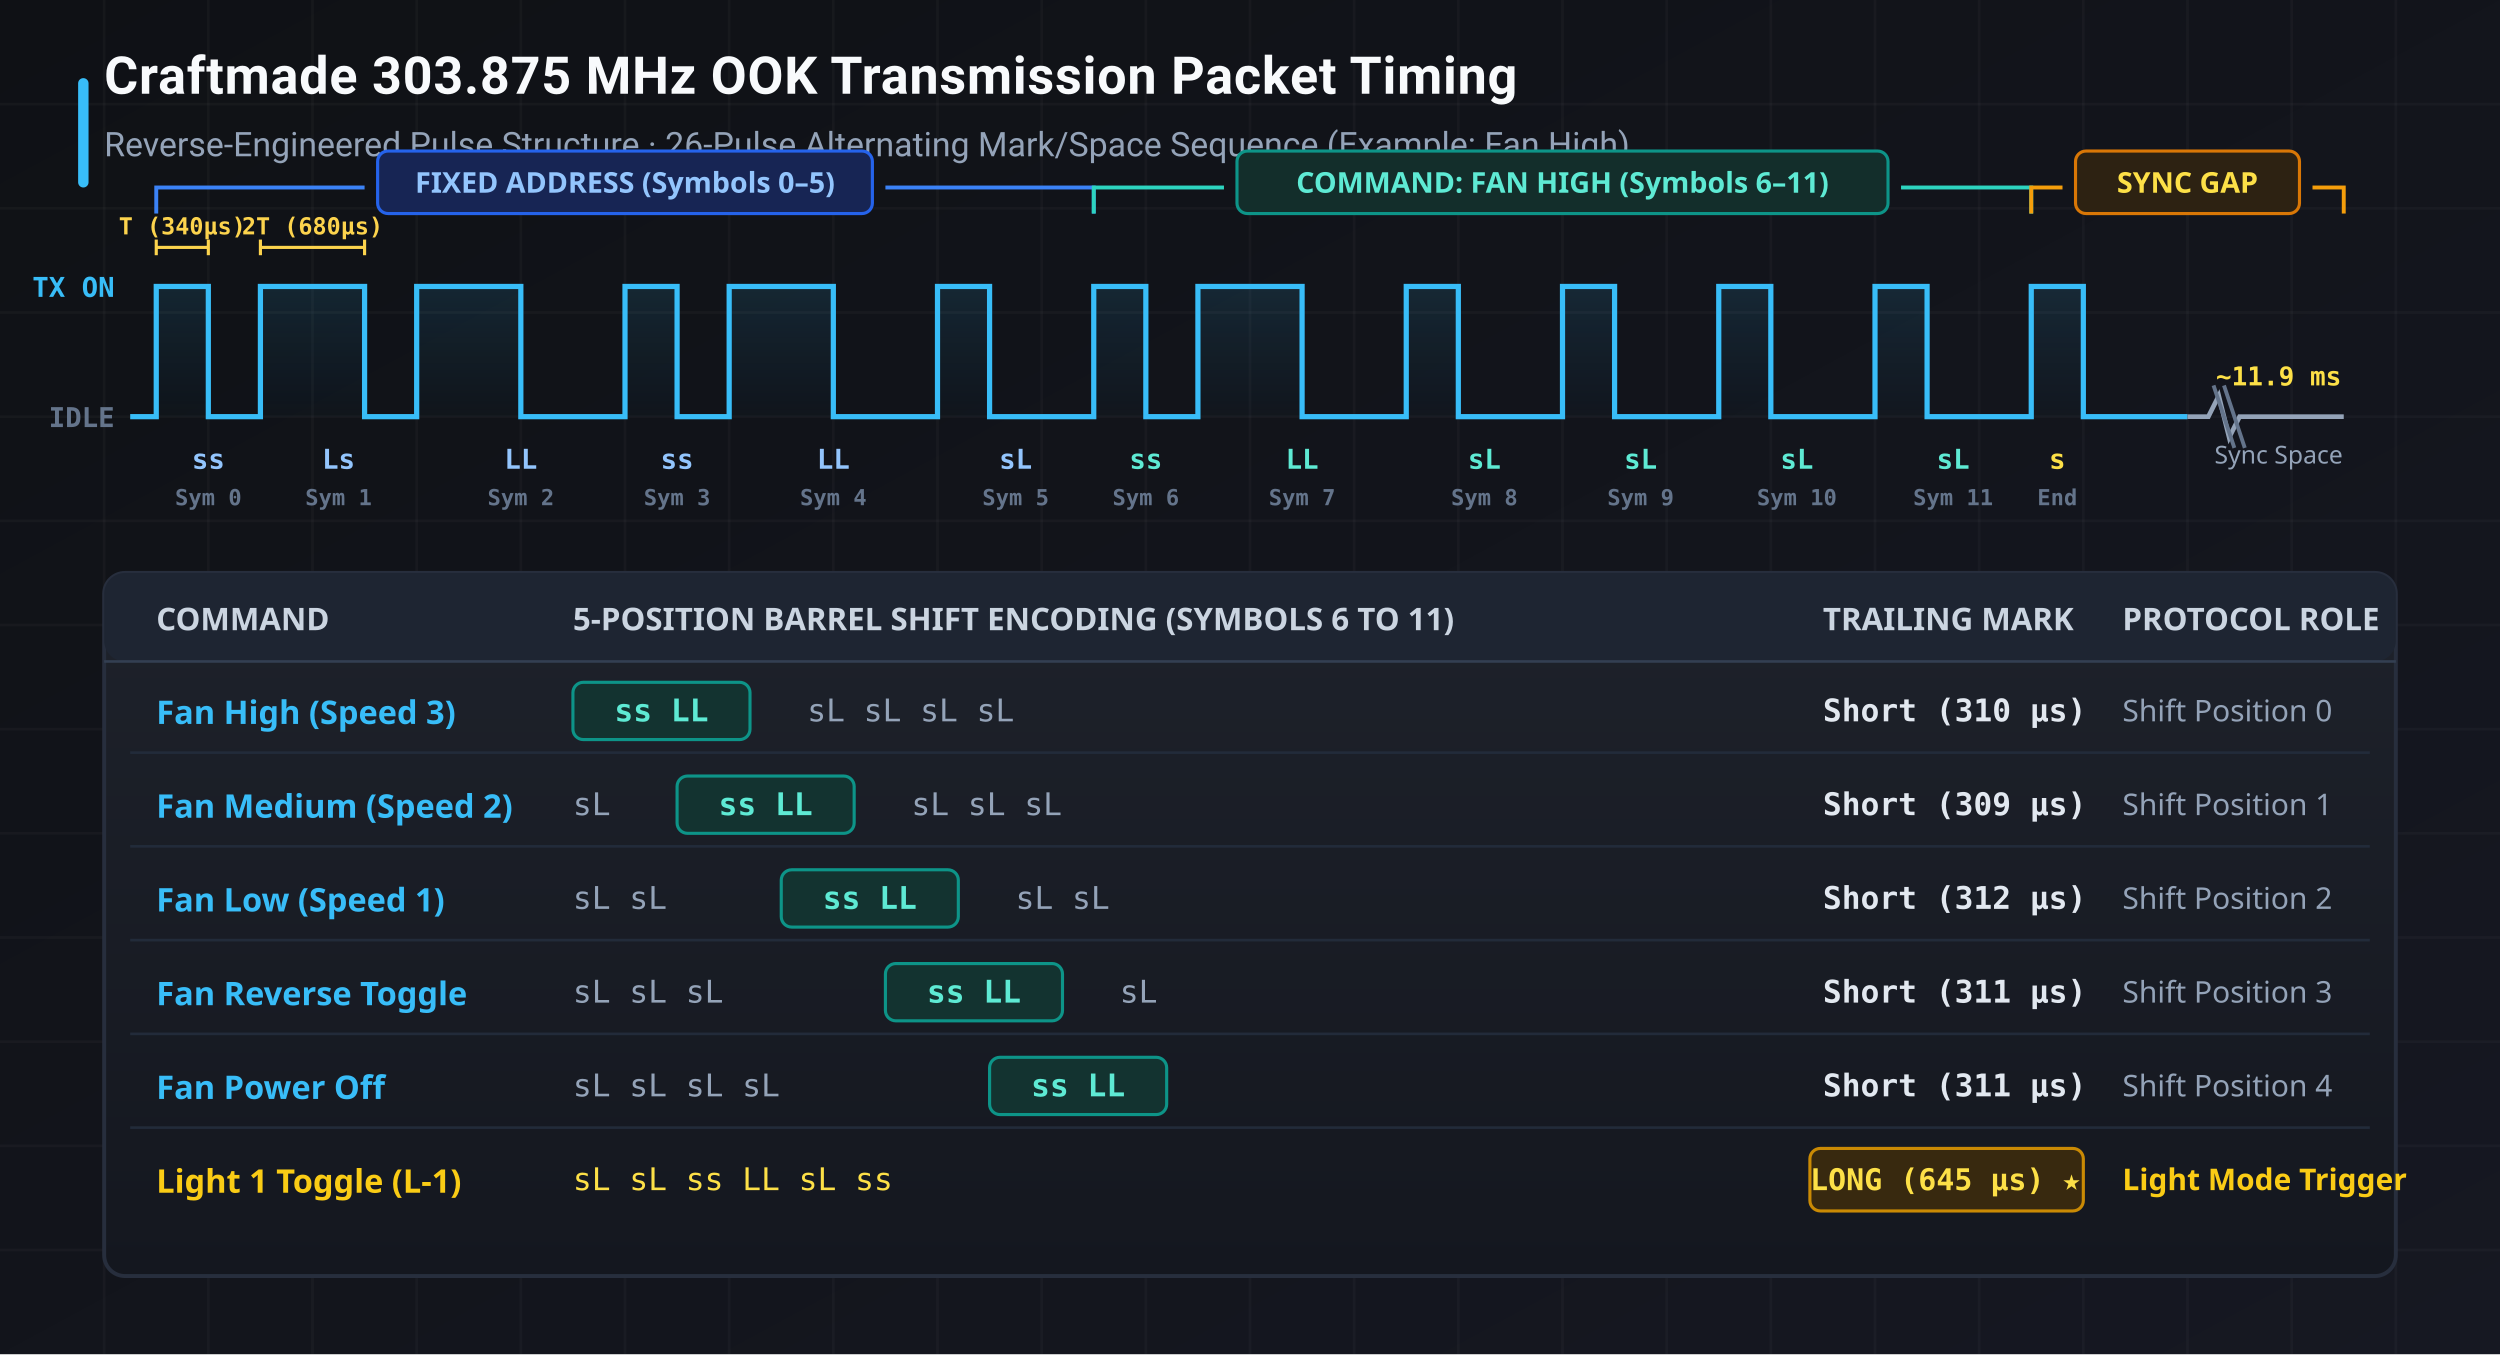
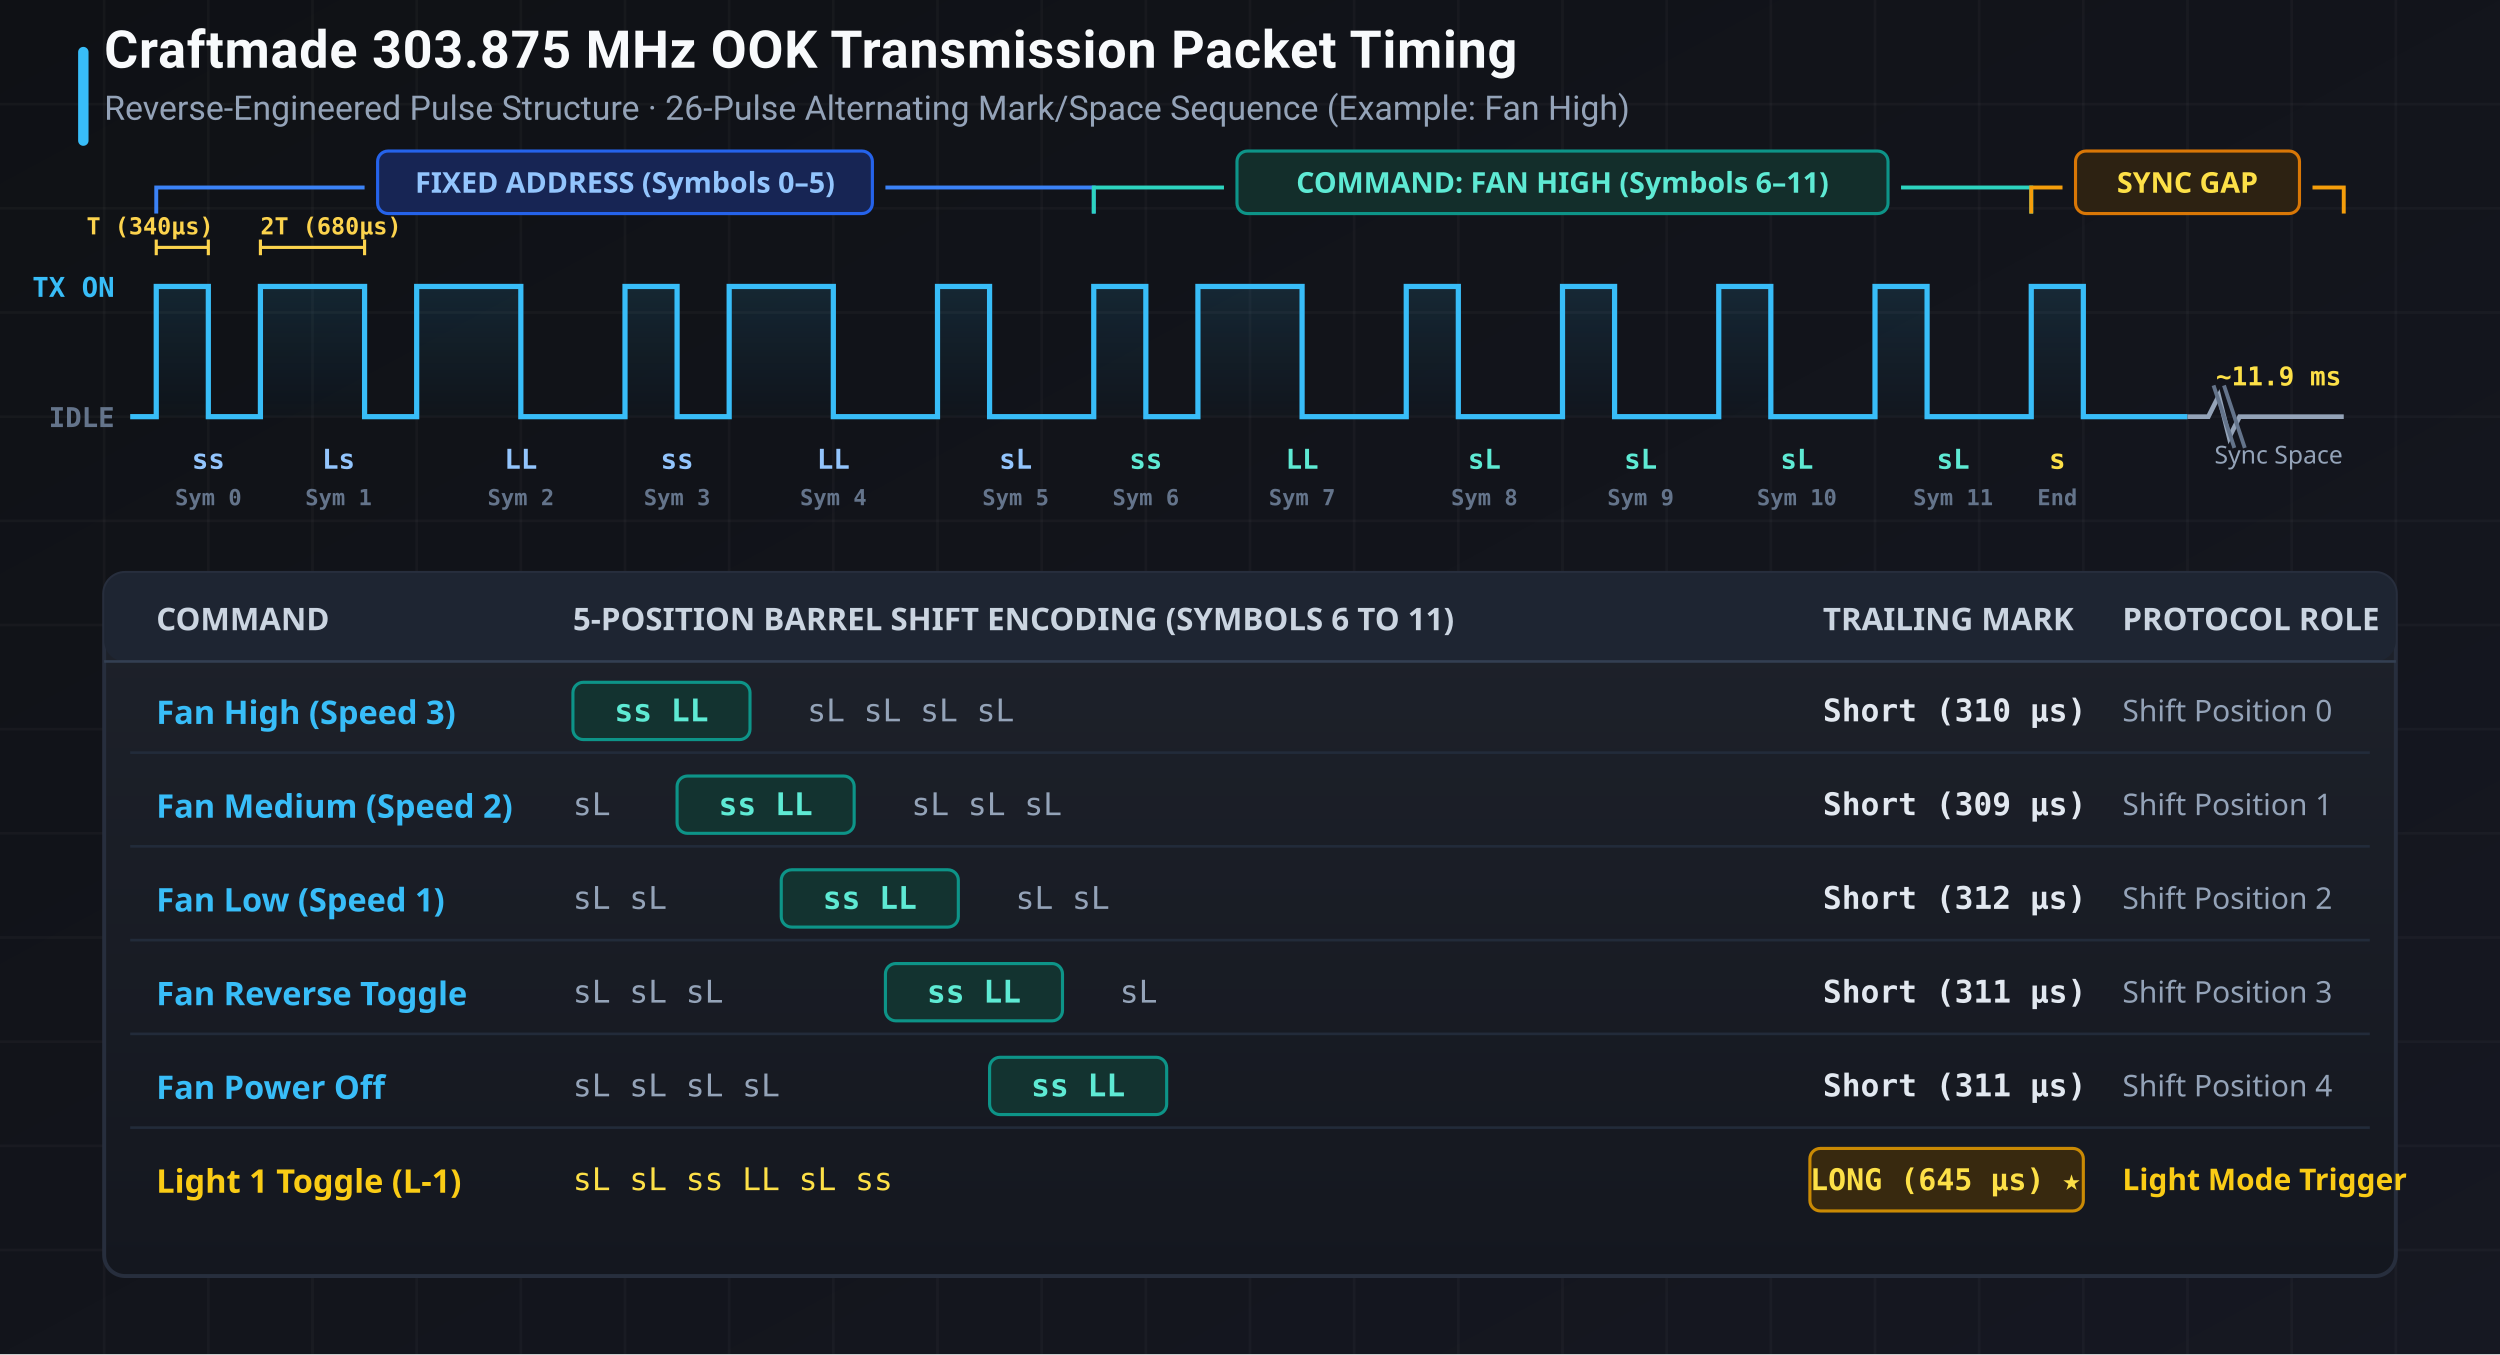
<svg xmlns="http://www.w3.org/2000/svg" viewBox="0 0 960 520" width="960" height="520">
  <defs>
    <linearGradient id="bgGrad" x1="0%" y1="0%" x2="100%" y2="100%">
      <stop offset="0%" stop-color="#0f1115" />
      <stop offset="100%" stop-color="#161822" />
    </linearGradient>
    <linearGradient id="pulseFill" x1="0%" y1="0%" x2="0%" y2="100%">
      <stop offset="0%" stop-color="#38bdf8" stop-opacity="0.12" />
      <stop offset="100%" stop-color="#0284c7" stop-opacity="0.02" />
    </linearGradient>
    <linearGradient id="cardGrad" x1="0%" y1="0%" x2="0%" y2="100%">
      <stop offset="0%" stop-color="#1e222b" />
      <stop offset="100%" stop-color="#14171f" />
    </linearGradient>
  </defs>
  <rect width="960" height="520" fill="url(#bgGrad)" />
  <g stroke="#ffffff" stroke-opacity="0.03" stroke-width="1">
    <path d="M0 40 H960 M0 80 H960 M0 120 H960 M0 160 H960 M0 200 H960 M0 240 H960 M0 280 H960 M0 320 H960 M0 360 H960 M0 400 H960 M0 440 H960 M0 480 H960" />
    <path d="M40 0 V520 M80 0 V520 M120 0 V520 M160 0 V520 M200 0 V520 M240 0 V520 M280 0 V520 M320 0 V520 M360 0 V520 M400 0 V520 M440 0 V520 M480 0 V520 M520 0 V520 M560 0 V520 M600 0 V520 M640 0 V520 M680 0 V520 M720 0 V520 M760 0 V520 M800 0 V520 M840 0 V520 M880 0 V520 M920 0 V520" />
  </g>
-   <g transform="translate(40, 36)">
-     <rect x="-10" y="-6" width="4" height="42" fill="#38bdf8" rx="2" />
+   <g transform="translate(40, 26)">
+     <rect x="-10" y="-8" width="4" height="38" fill="#38bdf8" rx="2" />
    <text font-family="system-ui, -apple-system, Segoe UI, Roboto, sans-serif" font-size="20" font-weight="700" fill="#f8fafc" letter-spacing="0.3">Craftmade 303.875 MHz OOK Transmission Packet Timing</text>
-     <text y="24" font-family="system-ui, -apple-system, Segoe UI, Roboto, sans-serif" font-size="13" fill="#94a3b8">Reverse-Engineered Pulse Structure · 26-Pulse Alternating Mark/Space Sequence (Example: Fan High)</text>
+     <text y="20" font-family="system-ui, -apple-system, Segoe UI, Roboto, sans-serif" font-size="13" fill="#94a3b8">Reverse-Engineered Pulse Structure · 26-Pulse Alternating Mark/Space Sequence (Example: Fan High)</text>
  </g>
  <g transform="translate(60, 68)">
    <path d="M 0 14 L 0 4 L 80 4 M 280 4 L 360 4 L 360 14" fill="none" stroke="#3b82f6" stroke-width="1.5" />
    <rect x="85" y="-10" width="190" height="24" rx="4" fill="#172554" stroke="#2563eb" stroke-width="1.2" />
    <text x="180" y="6" font-family="system-ui, sans-serif" font-size="11" font-weight="700" fill="#93c5fd" text-anchor="middle">FIXED ADDRESS (Symbols 0–5)</text>
  </g>
  <g transform="translate(420, 68)">
    <path d="M 0 14 L 0 4 L 50 4 M 310 4 L 360 4 L 360 14" fill="none" stroke="#2dd4bf" stroke-width="1.5" />
    <rect x="55" y="-10" width="250" height="24" rx="4" fill="#132e2b" stroke="#0d9488" stroke-width="1.2" />
    <text x="180" y="6" font-family="system-ui, sans-serif" font-size="11" font-weight="700" fill="#5eead4" text-anchor="middle">COMMAND: FAN HIGH (Symbols 6–11)</text>
  </g>
  <g transform="translate(780, 68)">
    <path d="M 0 14 L 0 4 L 12 4 M 108 4 L 120 4 L 120 14" fill="none" stroke="#f59e0b" stroke-width="1.5" />
    <rect x="17" y="-10" width="86" height="24" rx="4" fill="#2d2212" stroke="#d97706" stroke-width="1.2" />
    <text x="60" y="6" font-family="system-ui, sans-serif" font-size="11" font-weight="700" fill="#fde047" text-anchor="middle">SYNC GAP</text>
  </g>
  <path d="     M 60 160      L 60 110 L 80 110 L 80 160      L 100 160 L 100 110 L 140 110 L 140 160      L 160 160 L 160 110 L 200 110 L 200 160      L 240 160 L 240 110 L 260 110 L 260 160      L 280 160 L 280 110 L 320 110 L 320 160      L 360 160 L 360 110 L 380 110 L 380 160      L 420 160 L 420 110 L 440 110 L 440 160      L 460 160 L 460 110 L 500 110 L 500 160      L 540 160 L 540 110 L 560 110 L 560 160      L 600 160 L 600 110 L 620 110 L 620 160      L 660 160 L 660 110 L 680 110 L 680 160      L 720 160 L 720 110 L 740 110 L 740 160      L 780 160 L 780 110 L 800 110 L 800 160      L 900 160   " fill="url(#pulseFill)" />
  <path d="     M 50 160      L 60 160 L 60 110 L 80 110 L 80 160      L 100 160 L 100 110 L 140 110 L 140 160      L 160 160 L 160 110 L 200 110 L 200 160      L 240 160 L 240 110 L 260 110 L 260 160      L 280 160 L 280 110 L 320 110 L 320 160      L 360 160 L 360 110 L 380 110 L 380 160      L 420 160 L 420 110 L 440 110 L 440 160      L 460 160 L 460 110 L 500 110 L 500 160      L 540 160 L 540 110 L 560 110 L 560 160      L 600 160 L 600 110 L 620 110 L 620 160      L 660 160 L 660 110 L 680 110 L 680 160      L 720 160 L 720 110 L 740 110 L 740 160      L 780 160 L 780 110 L 800 110 L 800 160      L 840 160   " fill="none" stroke="#38bdf8" stroke-width="2" />
  <g stroke="#94a3b8" stroke-width="1.8" fill="none">
    <path d="M 840 160 L 848 160 L 852 152 L 856 168 L 860 160 L 900 160" />
    <path d="M 850 148 L 858 172" stroke="#64748b" stroke-width="1.5" />
    <path d="M 854 148 L 862 172" stroke="#64748b" stroke-width="1.5" />
  </g>
  <text x="44" y="114" font-family="monospace" font-size="10.5" font-weight="700" fill="#38bdf8" text-anchor="end">TX ON</text>
  <text x="44" y="164" font-family="monospace" font-size="10.5" font-weight="700" fill="#64748b" text-anchor="end">IDLE</text>
  <g transform="translate(60, 95)">
    <line x1="0" y1="0" x2="20" y2="0" stroke="#fcd34d" stroke-width="1.2" />
    <line x1="0" y1="-3" x2="0" y2="3" stroke="#fcd34d" stroke-width="1.2" />
    <line x1="20" y1="-3" x2="20" y2="3" stroke="#fcd34d" stroke-width="1.2" />
-     <text x="10" y="-5" font-family="monospace" font-size="9" font-weight="700" fill="#fcd34d" text-anchor="middle">T (340µs)</text>
+     <text x="22" y="-5" font-family="monospace" font-size="9" font-weight="700" fill="#fcd34d" text-anchor="end">T (340µs)</text>
  </g>
  <g transform="translate(100, 95)">
    <line x1="0" y1="0" x2="40" y2="0" stroke="#fcd34d" stroke-width="1.2" />
    <line x1="0" y1="-3" x2="0" y2="3" stroke="#fcd34d" stroke-width="1.2" />
    <line x1="40" y1="-3" x2="40" y2="3" stroke="#fcd34d" stroke-width="1.2" />
-     <text x="20" y="-5" font-family="monospace" font-size="9" font-weight="700" fill="#fcd34d" text-anchor="middle">2T (680µs)</text>
+     <text x="0" y="-5" font-family="monospace" font-size="9" font-weight="700" fill="#fcd34d" text-anchor="start">2T (680µs)</text>
  </g>
  <text x="875" y="148" font-family="monospace" font-size="10" font-weight="700" fill="#fde047" text-anchor="middle">~11.9 ms</text>
  <text x="875" y="178" font-family="system-ui, sans-serif" font-size="9.5" fill="#94a3b8" text-anchor="middle">Sync Space</text>
  <g font-family="monospace" font-size="10.5" font-weight="700" text-anchor="middle">
    <text x="80" y="180" fill="#93c5fd">ss</text>
    <text x="80" y="194" font-size="8.5" fill="#64748b">Sym 0</text>
    <text x="130" y="180" fill="#93c5fd">Ls</text>
    <text x="130" y="194" font-size="8.5" fill="#64748b">Sym 1</text>
    <text x="200" y="180" fill="#93c5fd">LL</text>
    <text x="200" y="194" font-size="8.5" fill="#64748b">Sym 2</text>
    <text x="260" y="180" fill="#93c5fd">ss</text>
    <text x="260" y="194" font-size="8.5" fill="#64748b">Sym 3</text>
    <text x="320" y="180" fill="#93c5fd">LL</text>
    <text x="320" y="194" font-size="8.5" fill="#64748b">Sym 4</text>
    <text x="390" y="180" fill="#93c5fd">sL</text>
    <text x="390" y="194" font-size="8.5" fill="#64748b">Sym 5</text>
    <text x="440" y="180" fill="#5eead4">ss</text>
    <text x="440" y="194" font-size="8.5" fill="#64748b">Sym 6</text>
    <text x="500" y="180" fill="#5eead4">LL</text>
    <text x="500" y="194" font-size="8.5" fill="#64748b">Sym 7</text>
    <text x="570" y="180" fill="#5eead4">sL</text>
    <text x="570" y="194" font-size="8.5" fill="#64748b">Sym 8</text>
    <text x="630" y="180" fill="#5eead4">sL</text>
    <text x="630" y="194" font-size="8.5" fill="#64748b">Sym 9</text>
    <text x="690" y="180" fill="#5eead4">sL</text>
    <text x="690" y="194" font-size="8.5" fill="#64748b">Sym 10</text>
    <text x="750" y="180" fill="#5eead4">sL</text>
    <text x="750" y="194" font-size="8.5" fill="#64748b">Sym 11</text>
    <text x="790" y="180" fill="#fde047">s</text>
    <text x="790" y="194" font-size="8.5" fill="#64748b">End</text>
  </g>
  <g transform="translate(40, 220)">
    <rect x="0" y="0" width="880" height="270" rx="8" fill="url(#cardGrad)" stroke="#272e3d" stroke-width="1.5" />
    <rect x="0" y="0" width="880" height="34" rx="8" fill="#1e2532" />
    <line x1="0" y1="34" x2="880" y2="34" stroke="#333f52" stroke-width="1" />
    <text x="20" y="22" font-family="system-ui, sans-serif" font-size="12" font-weight="700" fill="#cbd5e1">COMMAND</text>
    <text x="180" y="22" font-family="system-ui, sans-serif" font-size="12" font-weight="700" fill="#cbd5e1">5-POSITION BARREL SHIFT ENCODING (SYMBOLS 6 TO 11)</text>
    <text x="660" y="22" font-family="system-ui, sans-serif" font-size="12" font-weight="700" fill="#cbd5e1">TRAILING MARK</text>
    <text x="775" y="22" font-family="system-ui, sans-serif" font-size="12" font-weight="700" fill="#cbd5e1">PROTOCOL ROLE</text>
    <g transform="translate(0, 36)">
      <text x="20" y="22" font-family="system-ui, sans-serif" font-size="12.5" font-weight="700" fill="#38bdf8">Fan High (Speed 3)</text>
      <rect x="180" y="6" width="68" height="22" rx="4" fill="#133330" stroke="#0d9488" stroke-width="1.2" />
      <text x="214" y="21" font-family="monospace" font-size="12" font-weight="700" fill="#5eead4" text-anchor="middle">ss LL</text>
      <text x="270" y="21" font-family="monospace" font-size="12" fill="#94a3b8">sL   sL   sL   sL</text>
      <text x="660" y="21" font-family="monospace" font-size="12" font-weight="700" fill="#e2e8f0">Short (310 µs)</text>
      <text x="775" y="21" font-family="system-ui, sans-serif" font-size="11.5" fill="#94a3b8">Shift Position 0</text>
      <line x1="10" y1="33" x2="870" y2="33" stroke="#222b3a" stroke-width="1" />
    </g>
    <g transform="translate(0, 72)">
      <text x="20" y="22" font-family="system-ui, sans-serif" font-size="12.5" font-weight="700" fill="#38bdf8">Fan Medium (Speed 2)</text>
      <text x="180" y="21" font-family="monospace" font-size="12" fill="#94a3b8">sL  </text>
      <rect x="220" y="6" width="68" height="22" rx="4" fill="#133330" stroke="#0d9488" stroke-width="1.2" />
      <text x="254" y="21" font-family="monospace" font-size="12" font-weight="700" fill="#5eead4" text-anchor="middle">ss LL</text>
      <text x="310" y="21" font-family="monospace" font-size="12" fill="#94a3b8">sL   sL   sL</text>
      <text x="660" y="21" font-family="monospace" font-size="12" font-weight="700" fill="#e2e8f0">Short (309 µs)</text>
      <text x="775" y="21" font-family="system-ui, sans-serif" font-size="11.5" fill="#94a3b8">Shift Position 1</text>
      <line x1="10" y1="33" x2="870" y2="33" stroke="#222b3a" stroke-width="1" />
    </g>
    <g transform="translate(0, 108)">
      <text x="20" y="22" font-family="system-ui, sans-serif" font-size="12.5" font-weight="700" fill="#38bdf8">Fan Low (Speed 1)</text>
      <text x="180" y="21" font-family="monospace" font-size="12" fill="#94a3b8">sL   sL  </text>
      <rect x="260" y="6" width="68" height="22" rx="4" fill="#133330" stroke="#0d9488" stroke-width="1.2" />
      <text x="294" y="21" font-family="monospace" font-size="12" font-weight="700" fill="#5eead4" text-anchor="middle">ss LL</text>
      <text x="350" y="21" font-family="monospace" font-size="12" fill="#94a3b8">sL   sL</text>
      <text x="660" y="21" font-family="monospace" font-size="12" font-weight="700" fill="#e2e8f0">Short (312 µs)</text>
      <text x="775" y="21" font-family="system-ui, sans-serif" font-size="11.5" fill="#94a3b8">Shift Position 2</text>
      <line x1="10" y1="33" x2="870" y2="33" stroke="#222b3a" stroke-width="1" />
    </g>
    <g transform="translate(0, 144)">
      <text x="20" y="22" font-family="system-ui, sans-serif" font-size="12.5" font-weight="700" fill="#38bdf8">Fan Reverse Toggle</text>
      <text x="180" y="21" font-family="monospace" font-size="12" fill="#94a3b8">sL   sL   sL  </text>
      <rect x="300" y="6" width="68" height="22" rx="4" fill="#133330" stroke="#0d9488" stroke-width="1.2" />
      <text x="334" y="21" font-family="monospace" font-size="12" font-weight="700" fill="#5eead4" text-anchor="middle">ss LL</text>
      <text x="390" y="21" font-family="monospace" font-size="12" fill="#94a3b8">sL</text>
      <text x="660" y="21" font-family="monospace" font-size="12" font-weight="700" fill="#e2e8f0">Short (311 µs)</text>
      <text x="775" y="21" font-family="system-ui, sans-serif" font-size="11.5" fill="#94a3b8">Shift Position 3</text>
      <line x1="10" y1="33" x2="870" y2="33" stroke="#222b3a" stroke-width="1" />
    </g>
    <g transform="translate(0, 180)">
      <text x="20" y="22" font-family="system-ui, sans-serif" font-size="12.5" font-weight="700" fill="#38bdf8">Fan Power Off</text>
      <text x="180" y="21" font-family="monospace" font-size="12" fill="#94a3b8">sL   sL   sL   sL  </text>
      <rect x="340" y="6" width="68" height="22" rx="4" fill="#133330" stroke="#0d9488" stroke-width="1.2" />
      <text x="374" y="21" font-family="monospace" font-size="12" font-weight="700" fill="#5eead4" text-anchor="middle">ss LL</text>
      <text x="660" y="21" font-family="monospace" font-size="12" font-weight="700" fill="#e2e8f0">Short (311 µs)</text>
      <text x="775" y="21" font-family="system-ui, sans-serif" font-size="11.5" fill="#94a3b8">Shift Position 4</text>
      <line x1="10" y1="33" x2="870" y2="33" stroke="#222b3a" stroke-width="1" />
    </g>
    <g transform="translate(0, 216)">
      <text x="20" y="22" font-family="system-ui, sans-serif" font-size="12.5" font-weight="700" fill="#facc15">Light 1 Toggle (L-1)</text>
      <text x="180" y="21" font-family="monospace" font-size="12" fill="#fde047">sL   sL   ss   LL   sL   ss</text>
      <rect x="655" y="5" width="105" height="24" rx="4" fill="#38290f" stroke="#ca8a04" stroke-width="1.2" />
      <text x="707" y="21" font-family="monospace" font-size="11.5" font-weight="700" fill="#fde047" text-anchor="middle">LONG (645 µs) ★</text>
      <text x="775" y="21" font-family="system-ui, sans-serif" font-size="11.5" font-weight="600" fill="#facc15">Light Mode Trigger</text>
    </g>
  </g>
</svg>
